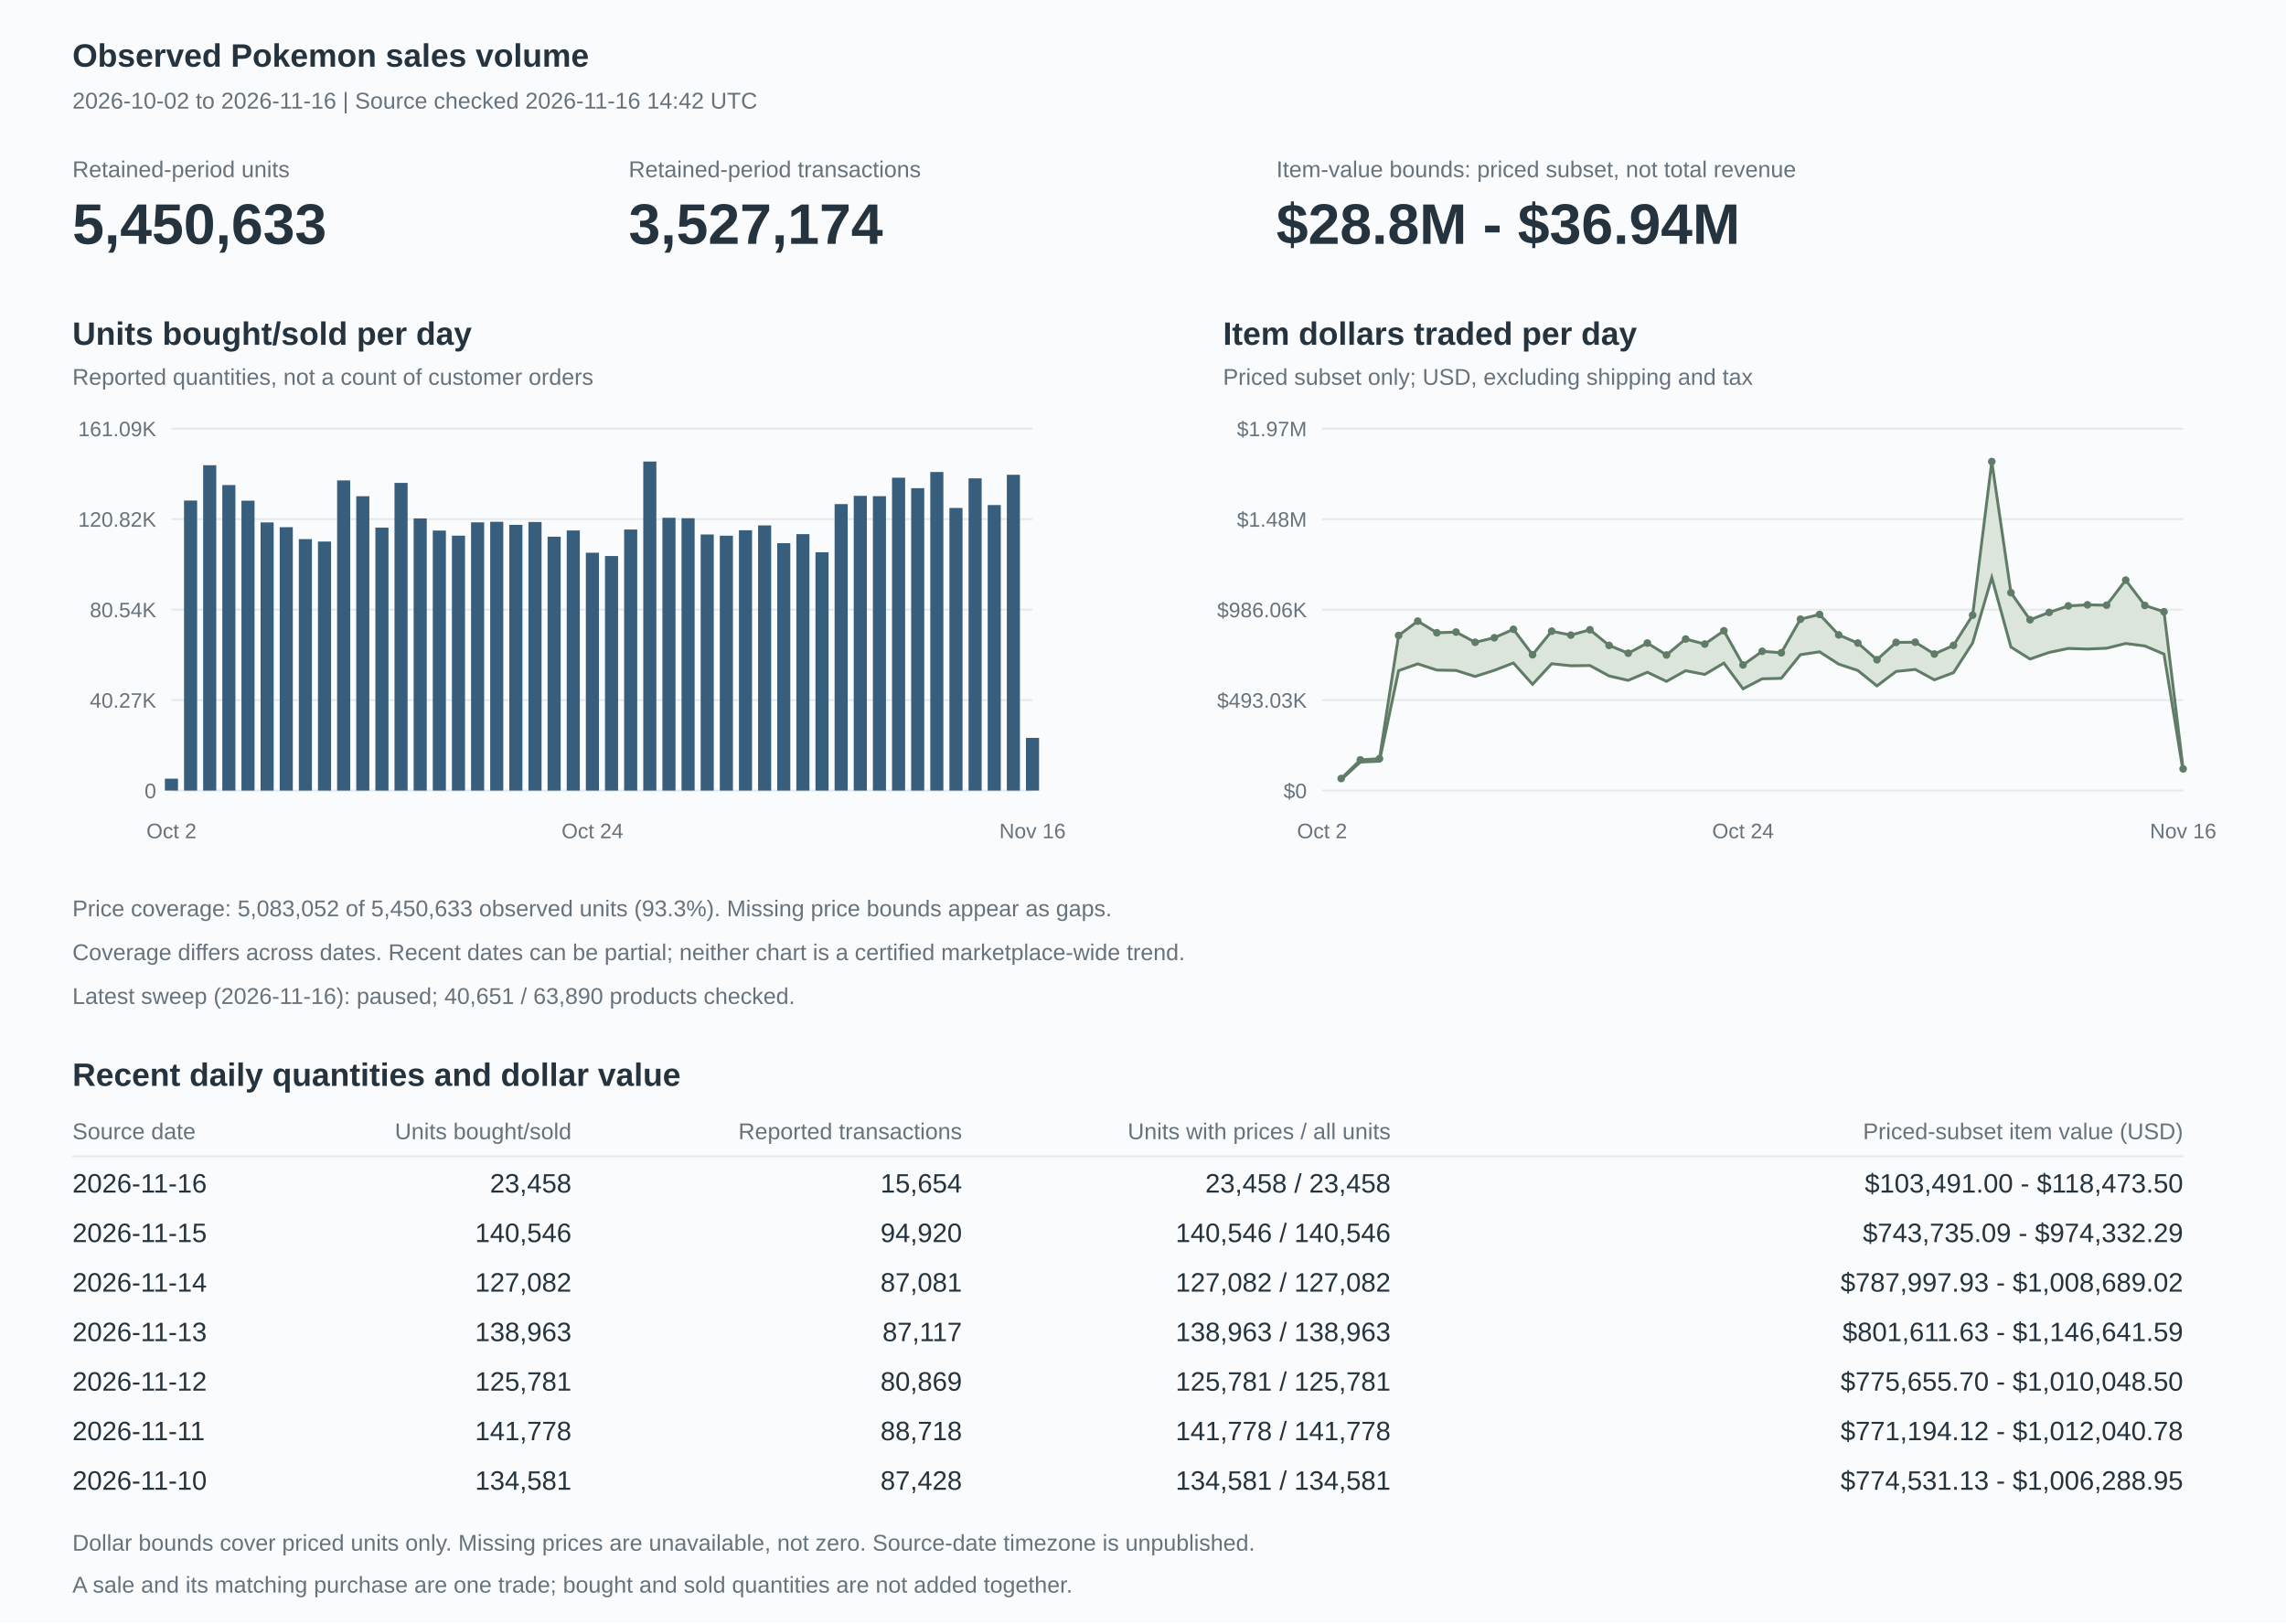
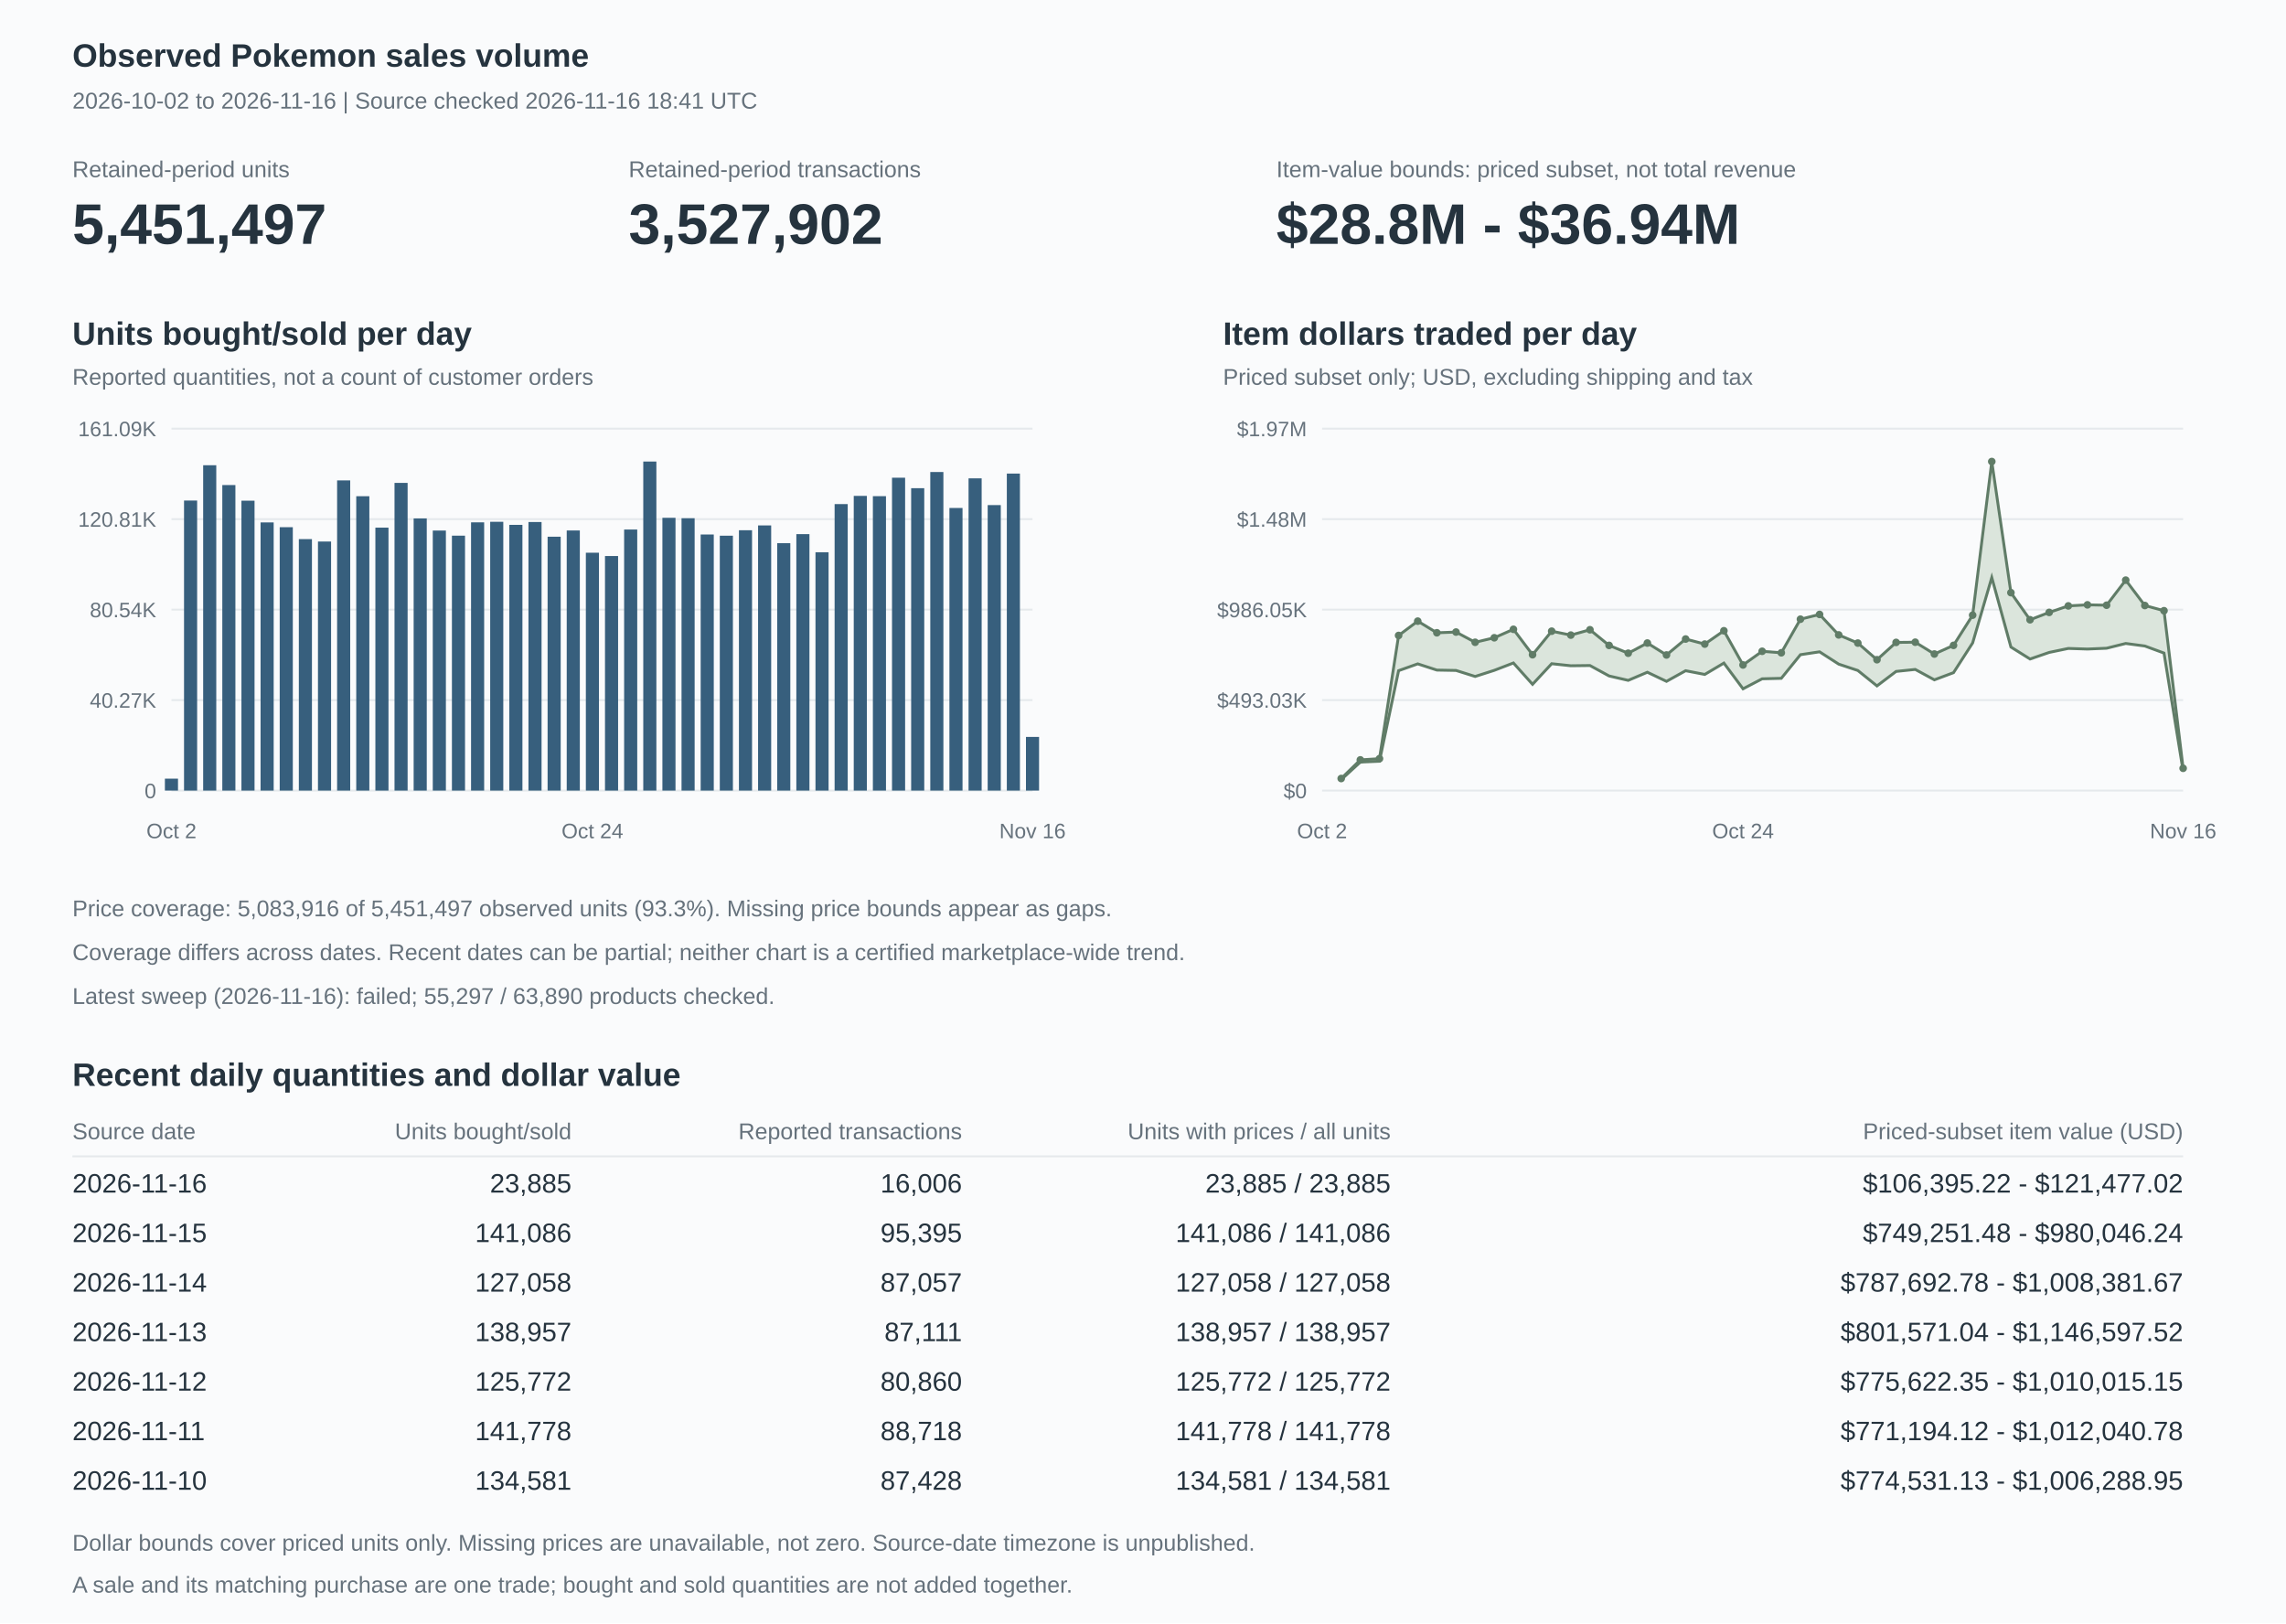
<svg xmlns="http://www.w3.org/2000/svg" width="1200" height="852" viewBox="0 0 1200 852" role="img" aria-labelledby="title description">
  <style>text{font-family:Arial,Helvetica,sans-serif;fill:#25333e;font-size:14px}.heading{font-size:17px;font-weight:600}.muted{fill:#66727c;font-size:12px}.axis{fill:#66727c;font-size:11px}.value{font-size:30px;font-weight:600}.grid{stroke:#e5e9ec;stroke-width:1}</style>
  <rect width="1200" height="852" fill="#fafbfc" />
  <text x="38" y="35" class="heading">Observed Pokemon sales volume</text>
-   <text x="38" y="57" class="muted">2026-10-02 to 2026-11-16 | Source checked 2026-11-16 14:42 UTC</text>
+   <text x="38" y="57" class="muted">2026-10-02 to 2026-11-16 | Source checked 2026-11-16 18:41 UTC</text>
  <text x="38" y="93" class="muted">Retained-period units</text>
-   <text x="38" y="128" class="value">5,450,633</text>
+   <text x="38" y="128" class="value">5,451,497</text>
  <text x="330" y="93" class="muted">Retained-period transactions</text>
-   <text x="330" y="128" class="value">3,527,174</text>
+   <text x="330" y="128" class="value">3,527,902</text>
  <text x="670" y="93" class="muted">Item-value bounds: priced subset, not total revenue</text>
  <text x="670" y="128" class="value">$28.8M - $36.94M</text>
  <text x="38" y="181" class="heading">Units bought/sold per day</text>
  <text x="38" y="202" class="muted">Reported quantities, not a count of customer orders</text>
  <path d="M90,415h452" class="grid" />
  <text x="82" y="419" text-anchor="end" class="axis">0</text>
  <path d="M90,367.5h452" class="grid" />
  <text x="82" y="371.5" text-anchor="end" class="axis">40.27K</text>
  <path d="M90,320h452" class="grid" />
  <text x="82" y="324" text-anchor="end" class="axis">80.54K</text>
  <path d="M90,272.5h452" class="grid" />
-   <text x="82" y="276.5" text-anchor="end" class="axis">120.82K</text>
+   <text x="82" y="276.5" text-anchor="end" class="axis">120.81K</text>
  <path d="M90,225h452" class="grid" />
  <text x="82" y="229" text-anchor="end" class="axis">161.09K</text>
  <rect x="86.561" y="408.735" width="6.878" height="6.265" fill="#375f7d" />
-   <rect x="96.605" y="262.749" width="6.878" height="152.251" fill="#375f7d" />
-   <rect x="106.65" y="244.218" width="6.878" height="170.782" fill="#375f7d" />
-   <rect x="116.694" y="254.618" width="6.878" height="160.382" fill="#375f7d" />
-   <rect x="126.739" y="262.825" width="6.878" height="152.175" fill="#375f7d" />
-   <rect x="136.783" y="274.232" width="6.878" height="140.768" fill="#375f7d" />
-   <rect x="146.828" y="276.737" width="6.878" height="138.263" fill="#375f7d" />
+   <rect x="96.605" y="262.748" width="6.878" height="152.252" fill="#375f7d" />
+   <rect x="106.65" y="244.217" width="6.878" height="170.783" fill="#375f7d" />
+   <rect x="116.694" y="254.617" width="6.878" height="160.383" fill="#375f7d" />
+   <rect x="126.739" y="262.824" width="6.878" height="152.176" fill="#375f7d" />
+   <rect x="136.783" y="274.231" width="6.878" height="140.769" fill="#375f7d" />
+   <rect x="146.828" y="276.736" width="6.878" height="138.264" fill="#375f7d" />
  <rect x="156.872" y="282.994" width="6.878" height="132.006" fill="#375f7d" />
-   <rect x="166.916" y="284.265" width="6.878" height="130.735" fill="#375f7d" />
-   <rect x="176.961" y="252.18" width="6.878" height="162.82" fill="#375f7d" />
-   <rect x="187.005" y="260.479" width="6.878" height="154.521" fill="#375f7d" />
-   <rect x="197.05" y="276.97" width="6.878" height="138.03" fill="#375f7d" />
-   <rect x="207.094" y="253.485" width="6.878" height="161.515" fill="#375f7d" />
-   <rect x="217.139" y="272.135" width="6.878" height="142.865" fill="#375f7d" />
-   <rect x="227.183" y="278.503" width="6.878" height="136.497" fill="#375f7d" />
-   <rect x="237.228" y="281.184" width="6.878" height="133.816" fill="#375f7d" />
-   <rect x="247.272" y="274.193" width="6.878" height="140.807" fill="#375f7d" />
-   <rect x="257.316" y="273.902" width="6.878" height="141.098" fill="#375f7d" />
-   <rect x="267.361" y="275.512" width="6.878" height="139.488" fill="#375f7d" />
-   <rect x="277.405" y="274.017" width="6.878" height="140.983" fill="#375f7d" />
+   <rect x="166.916" y="284.264" width="6.878" height="130.736" fill="#375f7d" />
+   <rect x="176.961" y="252.179" width="6.878" height="162.821" fill="#375f7d" />
+   <rect x="187.005" y="260.478" width="6.878" height="154.522" fill="#375f7d" />
+   <rect x="197.05" y="276.969" width="6.878" height="138.031" fill="#375f7d" />
+   <rect x="207.094" y="253.484" width="6.878" height="161.516" fill="#375f7d" />
+   <rect x="217.139" y="272.134" width="6.878" height="142.866" fill="#375f7d" />
+   <rect x="227.183" y="278.502" width="6.878" height="136.498" fill="#375f7d" />
+   <rect x="237.228" y="281.183" width="6.878" height="133.817" fill="#375f7d" />
+   <rect x="247.272" y="274.192" width="6.878" height="140.808" fill="#375f7d" />
+   <rect x="257.316" y="273.901" width="6.878" height="141.099" fill="#375f7d" />
+   <rect x="267.361" y="275.511" width="6.878" height="139.489" fill="#375f7d" />
+   <rect x="277.405" y="274.016" width="6.878" height="140.984" fill="#375f7d" />
  <rect x="287.45" y="281.731" width="6.878" height="133.269" fill="#375f7d" />
-   <rect x="297.494" y="278.457" width="6.878" height="136.543" fill="#375f7d" />
-   <rect x="307.539" y="290.134" width="6.878" height="124.866" fill="#375f7d" />
-   <rect x="317.583" y="291.867" width="6.878" height="123.133" fill="#375f7d" />
+   <rect x="297.494" y="278.462" width="6.878" height="136.538" fill="#375f7d" />
+   <rect x="307.539" y="290.137" width="6.878" height="124.863" fill="#375f7d" />
+   <rect x="317.583" y="291.868" width="6.878" height="123.132" fill="#375f7d" />
  <rect x="327.628" y="277.963" width="6.878" height="137.037" fill="#375f7d" />
  <rect x="337.672" y="242.273" width="6.878" height="172.727" fill="#375f7d" />
-   <rect x="347.716" y="271.805" width="6.878" height="143.195" fill="#375f7d" />
-   <rect x="357.761" y="272.03" width="6.878" height="142.97" fill="#375f7d" />
-   <rect x="367.805" y="280.562" width="6.878" height="134.438" fill="#375f7d" />
-   <rect x="377.85" y="281.204" width="6.878" height="133.796" fill="#375f7d" />
-   <rect x="387.894" y="278.34" width="6.878" height="136.66" fill="#375f7d" />
-   <rect x="397.939" y="275.802" width="6.878" height="139.198" fill="#375f7d" />
+   <rect x="347.716" y="271.815" width="6.878" height="143.185" fill="#375f7d" />
+   <rect x="357.761" y="272.029" width="6.878" height="142.971" fill="#375f7d" />
+   <rect x="367.805" y="280.572" width="6.878" height="134.428" fill="#375f7d" />
+   <rect x="377.85" y="281.203" width="6.878" height="133.797" fill="#375f7d" />
+   <rect x="387.894" y="278.339" width="6.878" height="136.661" fill="#375f7d" />
+   <rect x="397.939" y="275.806" width="6.878" height="139.194" fill="#375f7d" />
  <rect x="407.983" y="285.133" width="6.878" height="129.867" fill="#375f7d" />
-   <rect x="418.028" y="280.377" width="6.878" height="134.623" fill="#375f7d" />
-   <rect x="428.072" y="289.898" width="6.878" height="125.102" fill="#375f7d" />
+   <rect x="418.028" y="280.376" width="6.878" height="134.624" fill="#375f7d" />
+   <rect x="428.072" y="289.902" width="6.878" height="125.098" fill="#375f7d" />
  <rect x="438.116" y="264.61" width="6.878" height="150.39" fill="#375f7d" />
-   <rect x="448.161" y="260.282" width="6.878" height="154.718" fill="#375f7d" />
-   <rect x="458.205" y="260.449" width="6.878" height="154.551" fill="#375f7d" />
-   <rect x="468.25" y="250.767" width="6.878" height="164.233" fill="#375f7d" />
-   <rect x="478.294" y="256.264" width="6.878" height="158.736" fill="#375f7d" />
-   <rect x="488.339" y="247.775" width="6.878" height="167.225" fill="#375f7d" />
-   <rect x="498.383" y="266.643" width="6.878" height="148.357" fill="#375f7d" />
-   <rect x="508.428" y="251.095" width="6.878" height="163.905" fill="#375f7d" />
-   <rect x="518.472" y="265.109" width="6.878" height="149.891" fill="#375f7d" />
-   <rect x="528.516" y="249.228" width="6.878" height="165.772" fill="#375f7d" />
-   <rect x="538.561" y="387.332" width="6.878" height="27.668" fill="#375f7d" />
+   <rect x="448.161" y="260.307" width="6.878" height="154.693" fill="#375f7d" />
+   <rect x="458.205" y="260.448" width="6.878" height="154.552" fill="#375f7d" />
+   <rect x="468.25" y="250.766" width="6.878" height="164.234" fill="#375f7d" />
+   <rect x="478.294" y="256.263" width="6.878" height="158.737" fill="#375f7d" />
+   <rect x="488.339" y="247.774" width="6.878" height="167.226" fill="#375f7d" />
+   <rect x="498.383" y="266.653" width="6.878" height="148.347" fill="#375f7d" />
+   <rect x="508.428" y="251.101" width="6.878" height="163.899" fill="#375f7d" />
+   <rect x="518.472" y="265.136" width="6.878" height="149.864" fill="#375f7d" />
+   <rect x="528.516" y="248.59" width="6.878" height="166.41" fill="#375f7d" />
+   <rect x="538.561" y="386.828" width="6.878" height="28.172" fill="#375f7d" />
  <text x="90" y="440" text-anchor="middle" class="axis">Oct 2</text>
  <text x="310.978" y="440" text-anchor="middle" class="axis">Oct 24</text>
  <text x="542" y="440" text-anchor="middle" class="axis">Nov 16</text>
  <text x="642" y="181" class="heading">Item dollars traded per day</text>
  <text x="642" y="202" class="muted">Priced subset only; USD, excluding shipping and tax</text>
  <path d="M694,415h452" class="grid" />
  <text x="686" y="419" text-anchor="end" class="axis">$0</text>
  <path d="M694,367.5h452" class="grid" />
  <text x="686" y="371.5" text-anchor="end" class="axis">$493.03K</text>
  <path d="M694,320h452" class="grid" />
-   <text x="686" y="324" text-anchor="end" class="axis">$986.06K</text>
+   <text x="686" y="324" text-anchor="end" class="axis">$986.05K</text>
  <path d="M694,272.5h452" class="grid" />
  <text x="686" y="276.5" text-anchor="end" class="axis">$1.48M</text>
  <path d="M694,225h452" class="grid" />
  <text x="686" y="229" text-anchor="end" class="axis">$1.97M</text>
-   <polygon points="704.044,408.662 714.089,398.887 724.133,398.244 734.178,333.575 744.222,326.056 754.267,332.164 764.311,331.784 774.356,337.152 784.4,334.785 794.444,330.341 804.489,343.682 814.533,331.327 824.578,333.385 834.622,330.574 844.667,338.794 854.711,342.891 864.756,337.547 874.8,343.814 884.844,335.441 894.889,338.096 904.933,331.107 914.978,349.055 925.022,341.881 935.067,342.663 945.111,325.033 955.156,322.529 965.2,333.286 975.244,337.566 985.289,346.304 995.333,337.219 1005.378,337.113 1015.422,343.31 1025.467,338.77 1035.511,322.912 1045.556,242.273 1055.6,311.098 1065.644,325.329 1075.689,321.467 1085.733,318.051 1095.778,317.497 1105.822,317.688 1115.867,304.529 1125.911,317.819 1135.956,321.13 1146,403.586 1146,405.029 1135.956,343.346 1125.911,339.082 1115.867,337.77 1105.822,340.271 1095.778,340.701 1085.733,340.379 1075.689,342.475 1065.644,345.936 1055.6,339.644 1045.556,303.16 1035.511,337.485 1025.467,353.097 1015.422,356.858 1005.378,351.402 995.333,352.444 985.289,360.05 975.244,351.953 965.2,348.619 955.156,342.149 945.111,343.664 935.067,356.066 925.022,356.321 914.978,361.572 904.933,348.064 894.889,354.027 884.844,352.078 874.8,357.662 864.756,352.874 854.711,357.142 844.667,354.829 834.622,349.35 824.578,349.475 814.533,348.398 804.489,359.219 794.444,348.012 784.4,351.875 774.356,355.097 764.311,351.93 754.267,351.745 744.222,348.48 734.178,352.047 724.133,399.6 714.089,400.033 704.044,409.25" fill="#dbe5dc" />
-   <polyline points="704.044,409.25 714.089,400.033 724.133,399.6 734.178,352.047 744.222,348.48 754.267,351.745 764.311,351.93 774.356,355.097 784.4,351.875 794.444,348.012 804.489,359.219 814.533,348.398 824.578,349.475 834.622,349.35 844.667,354.829 854.711,357.142 864.756,352.874 874.8,357.662 884.844,352.078 894.889,354.027 904.933,348.064 914.978,361.572 925.022,356.321 935.067,356.066 945.111,343.664 955.156,342.149 965.2,348.619 975.244,351.953 985.289,360.05 995.333,352.444 1005.378,351.402 1015.422,356.858 1025.467,353.097 1035.511,337.485 1045.556,303.16 1055.6,339.644 1065.644,345.936 1075.689,342.475 1085.733,340.379 1095.778,340.701 1105.822,340.271 1115.867,337.77 1125.911,339.082 1135.956,343.346 1146,405.029" fill="none" stroke="#607c67" stroke-width="1.5" />
-   <polyline points="704.044,408.662 714.089,398.887 724.133,398.244 734.178,333.575 744.222,326.056 754.267,332.164 764.311,331.784 774.356,337.152 784.4,334.785 794.444,330.341 804.489,343.682 814.533,331.327 824.578,333.385 834.622,330.574 844.667,338.794 854.711,342.891 864.756,337.547 874.8,343.814 884.844,335.441 894.889,338.096 904.933,331.107 914.978,349.055 925.022,341.881 935.067,342.663 945.111,325.033 955.156,322.529 965.2,333.286 975.244,337.566 985.289,346.304 995.333,337.219 1005.378,337.113 1015.422,343.31 1025.467,338.77 1035.511,322.912 1045.556,242.273 1055.6,311.098 1065.644,325.329 1075.689,321.467 1085.733,318.051 1095.778,317.497 1105.822,317.688 1115.867,304.529 1125.911,317.819 1135.956,321.13 1146,403.586" fill="none" stroke="#607c67" stroke-width="1.5" />
+   <polygon points="704.044,408.662 714.089,398.887 724.133,398.244 734.178,333.575 744.222,326.056 754.267,332.164 764.311,331.784 774.356,337.151 784.4,334.784 794.444,330.34 804.489,343.682 814.533,331.327 824.578,333.384 834.622,330.574 844.667,338.794 854.711,342.891 864.756,337.547 874.8,343.814 884.844,335.441 894.889,338.1 904.933,331.108 914.978,349.055 925.022,341.881 935.067,342.665 945.111,325.035 955.156,322.529 965.2,333.286 975.244,337.568 985.289,346.304 995.333,337.219 1005.378,337.113 1015.422,343.311 1025.467,338.77 1035.511,322.913 1045.556,242.273 1055.6,311.1 1065.644,325.329 1075.689,321.467 1085.733,318.05 1095.778,317.496 1105.822,317.691 1115.867,304.533 1125.911,317.849 1135.956,320.579 1146,403.296 1146,404.75 1135.956,342.814 1125.911,339.111 1115.867,337.774 1105.822,340.274 1095.778,340.7 1085.733,340.379 1075.689,342.474 1065.644,345.936 1055.6,339.646 1045.556,303.16 1035.511,337.486 1025.467,353.097 1015.422,356.86 1005.378,351.402 995.333,352.444 985.289,360.05 975.244,351.955 965.2,348.619 955.156,342.15 945.111,343.666 935.067,356.068 925.022,356.321 914.978,361.572 904.933,348.064 894.889,354.03 884.844,352.078 874.8,357.662 864.756,352.874 854.711,357.142 844.667,354.829 834.622,349.35 824.578,349.475 814.533,348.397 804.489,359.218 794.444,348.012 784.4,351.875 774.356,355.097 764.311,351.93 754.267,351.745 744.222,348.48 734.178,352.047 724.133,399.6 714.089,400.033 704.044,409.25" fill="#dbe5dc" />
+   <polyline points="704.044,409.25 714.089,400.033 724.133,399.6 734.178,352.047 744.222,348.48 754.267,351.745 764.311,351.93 774.356,355.097 784.4,351.875 794.444,348.012 804.489,359.218 814.533,348.397 824.578,349.475 834.622,349.35 844.667,354.829 854.711,357.142 864.756,352.874 874.8,357.662 884.844,352.078 894.889,354.03 904.933,348.064 914.978,361.572 925.022,356.321 935.067,356.068 945.111,343.666 955.156,342.15 965.2,348.619 975.244,351.955 985.289,360.05 995.333,352.444 1005.378,351.402 1015.422,356.86 1025.467,353.097 1035.511,337.486 1045.556,303.16 1055.6,339.646 1065.644,345.936 1075.689,342.474 1085.733,340.379 1095.778,340.7 1105.822,340.274 1115.867,337.774 1125.911,339.111 1135.956,342.814 1146,404.75" fill="none" stroke="#607c67" stroke-width="1.5" />
+   <polyline points="704.044,408.662 714.089,398.887 724.133,398.244 734.178,333.575 744.222,326.056 754.267,332.164 764.311,331.784 774.356,337.151 784.4,334.784 794.444,330.34 804.489,343.682 814.533,331.327 824.578,333.384 834.622,330.574 844.667,338.794 854.711,342.891 864.756,337.547 874.8,343.814 884.844,335.441 894.889,338.1 904.933,331.108 914.978,349.055 925.022,341.881 935.067,342.665 945.111,325.035 955.156,322.529 965.2,333.286 975.244,337.568 985.289,346.304 995.333,337.219 1005.378,337.113 1015.422,343.311 1025.467,338.77 1035.511,322.913 1045.556,242.273 1055.6,311.1 1065.644,325.329 1075.689,321.467 1085.733,318.05 1095.778,317.496 1105.822,317.691 1115.867,304.533 1125.911,317.849 1135.956,320.579 1146,403.296" fill="none" stroke="#607c67" stroke-width="1.5" />
  <circle cx="704.044" cy="408.662" r="2" fill="#607c67" />
  <circle cx="714.089" cy="398.887" r="2" fill="#607c67" />
  <circle cx="724.133" cy="398.244" r="2" fill="#607c67" />
  <circle cx="734.178" cy="333.575" r="2" fill="#607c67" />
  <circle cx="744.222" cy="326.056" r="2" fill="#607c67" />
  <circle cx="754.267" cy="332.164" r="2" fill="#607c67" />
  <circle cx="764.311" cy="331.784" r="2" fill="#607c67" />
-   <circle cx="774.356" cy="337.152" r="2" fill="#607c67" />
-   <circle cx="784.4" cy="334.785" r="2" fill="#607c67" />
-   <circle cx="794.444" cy="330.341" r="2" fill="#607c67" />
+   <circle cx="774.356" cy="337.151" r="2" fill="#607c67" />
+   <circle cx="784.4" cy="334.784" r="2" fill="#607c67" />
+   <circle cx="794.444" cy="330.34" r="2" fill="#607c67" />
  <circle cx="804.489" cy="343.682" r="2" fill="#607c67" />
  <circle cx="814.533" cy="331.327" r="2" fill="#607c67" />
-   <circle cx="824.578" cy="333.385" r="2" fill="#607c67" />
+   <circle cx="824.578" cy="333.384" r="2" fill="#607c67" />
  <circle cx="834.622" cy="330.574" r="2" fill="#607c67" />
  <circle cx="844.667" cy="338.794" r="2" fill="#607c67" />
  <circle cx="854.711" cy="342.891" r="2" fill="#607c67" />
  <circle cx="864.756" cy="337.547" r="2" fill="#607c67" />
  <circle cx="874.8" cy="343.814" r="2" fill="#607c67" />
  <circle cx="884.844" cy="335.441" r="2" fill="#607c67" />
-   <circle cx="894.889" cy="338.096" r="2" fill="#607c67" />
-   <circle cx="904.933" cy="331.107" r="2" fill="#607c67" />
+   <circle cx="894.889" cy="338.1" r="2" fill="#607c67" />
+   <circle cx="904.933" cy="331.108" r="2" fill="#607c67" />
  <circle cx="914.978" cy="349.055" r="2" fill="#607c67" />
  <circle cx="925.022" cy="341.881" r="2" fill="#607c67" />
-   <circle cx="935.067" cy="342.663" r="2" fill="#607c67" />
-   <circle cx="945.111" cy="325.033" r="2" fill="#607c67" />
+   <circle cx="935.067" cy="342.665" r="2" fill="#607c67" />
+   <circle cx="945.111" cy="325.035" r="2" fill="#607c67" />
  <circle cx="955.156" cy="322.529" r="2" fill="#607c67" />
  <circle cx="965.2" cy="333.286" r="2" fill="#607c67" />
-   <circle cx="975.244" cy="337.566" r="2" fill="#607c67" />
+   <circle cx="975.244" cy="337.568" r="2" fill="#607c67" />
  <circle cx="985.289" cy="346.304" r="2" fill="#607c67" />
  <circle cx="995.333" cy="337.219" r="2" fill="#607c67" />
  <circle cx="1005.378" cy="337.113" r="2" fill="#607c67" />
-   <circle cx="1015.422" cy="343.31" r="2" fill="#607c67" />
+   <circle cx="1015.422" cy="343.311" r="2" fill="#607c67" />
  <circle cx="1025.467" cy="338.77" r="2" fill="#607c67" />
-   <circle cx="1035.511" cy="322.912" r="2" fill="#607c67" />
+   <circle cx="1035.511" cy="322.913" r="2" fill="#607c67" />
  <circle cx="1045.556" cy="242.273" r="2" fill="#607c67" />
-   <circle cx="1055.6" cy="311.098" r="2" fill="#607c67" />
+   <circle cx="1055.6" cy="311.1" r="2" fill="#607c67" />
  <circle cx="1065.644" cy="325.329" r="2" fill="#607c67" />
  <circle cx="1075.689" cy="321.467" r="2" fill="#607c67" />
-   <circle cx="1085.733" cy="318.051" r="2" fill="#607c67" />
-   <circle cx="1095.778" cy="317.497" r="2" fill="#607c67" />
-   <circle cx="1105.822" cy="317.688" r="2" fill="#607c67" />
-   <circle cx="1115.867" cy="304.529" r="2" fill="#607c67" />
-   <circle cx="1125.911" cy="317.819" r="2" fill="#607c67" />
-   <circle cx="1135.956" cy="321.13" r="2" fill="#607c67" />
-   <circle cx="1146" cy="403.586" r="2" fill="#607c67" />
+   <circle cx="1085.733" cy="318.05" r="2" fill="#607c67" />
+   <circle cx="1095.778" cy="317.496" r="2" fill="#607c67" />
+   <circle cx="1105.822" cy="317.691" r="2" fill="#607c67" />
+   <circle cx="1115.867" cy="304.533" r="2" fill="#607c67" />
+   <circle cx="1125.911" cy="317.849" r="2" fill="#607c67" />
+   <circle cx="1135.956" cy="320.579" r="2" fill="#607c67" />
+   <circle cx="1146" cy="403.296" r="2" fill="#607c67" />
  <text x="694" y="440" text-anchor="middle" class="axis">Oct 2</text>
  <text x="914.978" y="440" text-anchor="middle" class="axis">Oct 24</text>
  <text x="1146" y="440" text-anchor="middle" class="axis">Nov 16</text>
-   <text x="38" y="481" class="muted">Price coverage: 5,083,052 of 5,450,633 observed units (93.3%). Missing price bounds appear as gaps.</text>
+   <text x="38" y="481" class="muted">Price coverage: 5,083,916 of 5,451,497 observed units (93.3%). Missing price bounds appear as gaps.</text>
  <text x="38" y="504" class="muted">Coverage differs across dates. Recent dates can be partial; neither chart is a certified marketplace-wide trend.</text>
-   <text x="38" y="527" class="muted">Latest sweep (2026-11-16): paused; 40,651 / 63,890 products checked.</text>
+   <text x="38" y="527" class="muted">Latest sweep (2026-11-16): failed; 55,297 / 63,890 products checked.</text>
  <text x="38" y="570" class="heading">Recent daily quantities and dollar value</text>
  <text x="38" y="598" class="muted">Source date</text>
  <text x="300" y="598" text-anchor="end" class="muted">Units bought/sold</text>
  <text x="505" y="598" text-anchor="end" class="muted">Reported transactions</text>
  <text x="730" y="598" text-anchor="end" class="muted">Units with prices / all units</text>
  <text x="1146" y="598" text-anchor="end" class="muted">Priced-subset item value (USD)</text>
  <path d="M38,607h1108" class="grid" />
  <text x="38" y="626">2026-11-16</text>
-   <text x="300" y="626" text-anchor="end">23,458</text>
-   <text x="505" y="626" text-anchor="end">15,654</text>
-   <text x="730" y="626" text-anchor="end">23,458 / 23,458</text>
-   <text x="1146" y="626" text-anchor="end">$103,491.00 - $118,473.50</text>
+   <text x="300" y="626" text-anchor="end">23,885</text>
+   <text x="505" y="626" text-anchor="end">16,006</text>
+   <text x="730" y="626" text-anchor="end">23,885 / 23,885</text>
+   <text x="1146" y="626" text-anchor="end">$106,395.22 - $121,477.02</text>
  <text x="38" y="652">2026-11-15</text>
-   <text x="300" y="652" text-anchor="end">140,546</text>
-   <text x="505" y="652" text-anchor="end">94,920</text>
-   <text x="730" y="652" text-anchor="end">140,546 / 140,546</text>
-   <text x="1146" y="652" text-anchor="end">$743,735.09 - $974,332.29</text>
+   <text x="300" y="652" text-anchor="end">141,086</text>
+   <text x="505" y="652" text-anchor="end">95,395</text>
+   <text x="730" y="652" text-anchor="end">141,086 / 141,086</text>
+   <text x="1146" y="652" text-anchor="end">$749,251.48 - $980,046.24</text>
  <text x="38" y="678">2026-11-14</text>
-   <text x="300" y="678" text-anchor="end">127,082</text>
-   <text x="505" y="678" text-anchor="end">87,081</text>
-   <text x="730" y="678" text-anchor="end">127,082 / 127,082</text>
-   <text x="1146" y="678" text-anchor="end">$787,997.93 - $1,008,689.02</text>
+   <text x="300" y="678" text-anchor="end">127,058</text>
+   <text x="505" y="678" text-anchor="end">87,057</text>
+   <text x="730" y="678" text-anchor="end">127,058 / 127,058</text>
+   <text x="1146" y="678" text-anchor="end">$787,692.78 - $1,008,381.67</text>
  <text x="38" y="704">2026-11-13</text>
-   <text x="300" y="704" text-anchor="end">138,963</text>
-   <text x="505" y="704" text-anchor="end">87,117</text>
-   <text x="730" y="704" text-anchor="end">138,963 / 138,963</text>
-   <text x="1146" y="704" text-anchor="end">$801,611.63 - $1,146,641.59</text>
+   <text x="300" y="704" text-anchor="end">138,957</text>
+   <text x="505" y="704" text-anchor="end">87,111</text>
+   <text x="730" y="704" text-anchor="end">138,957 / 138,957</text>
+   <text x="1146" y="704" text-anchor="end">$801,571.04 - $1,146,597.52</text>
  <text x="38" y="730">2026-11-12</text>
-   <text x="300" y="730" text-anchor="end">125,781</text>
-   <text x="505" y="730" text-anchor="end">80,869</text>
-   <text x="730" y="730" text-anchor="end">125,781 / 125,781</text>
-   <text x="1146" y="730" text-anchor="end">$775,655.70 - $1,010,048.50</text>
+   <text x="300" y="730" text-anchor="end">125,772</text>
+   <text x="505" y="730" text-anchor="end">80,860</text>
+   <text x="730" y="730" text-anchor="end">125,772 / 125,772</text>
+   <text x="1146" y="730" text-anchor="end">$775,622.35 - $1,010,015.15</text>
  <text x="38" y="756">2026-11-11</text>
  <text x="300" y="756" text-anchor="end">141,778</text>
  <text x="505" y="756" text-anchor="end">88,718</text>
  <text x="730" y="756" text-anchor="end">141,778 / 141,778</text>
  <text x="1146" y="756" text-anchor="end">$771,194.12 - $1,012,040.78</text>
  <text x="38" y="782">2026-11-10</text>
  <text x="300" y="782" text-anchor="end">134,581</text>
  <text x="505" y="782" text-anchor="end">87,428</text>
  <text x="730" y="782" text-anchor="end">134,581 / 134,581</text>
  <text x="1146" y="782" text-anchor="end">$774,531.13 - $1,006,288.95</text>
  <text x="38" y="814" class="muted">Dollar bounds cover priced units only. Missing prices are unavailable, not zero. Source-date timezone is unpublished.</text>
  <text x="38" y="836" class="muted">A sale and its matching purchase are one trade; bought and sold quantities are not added together.</text>
</svg>
